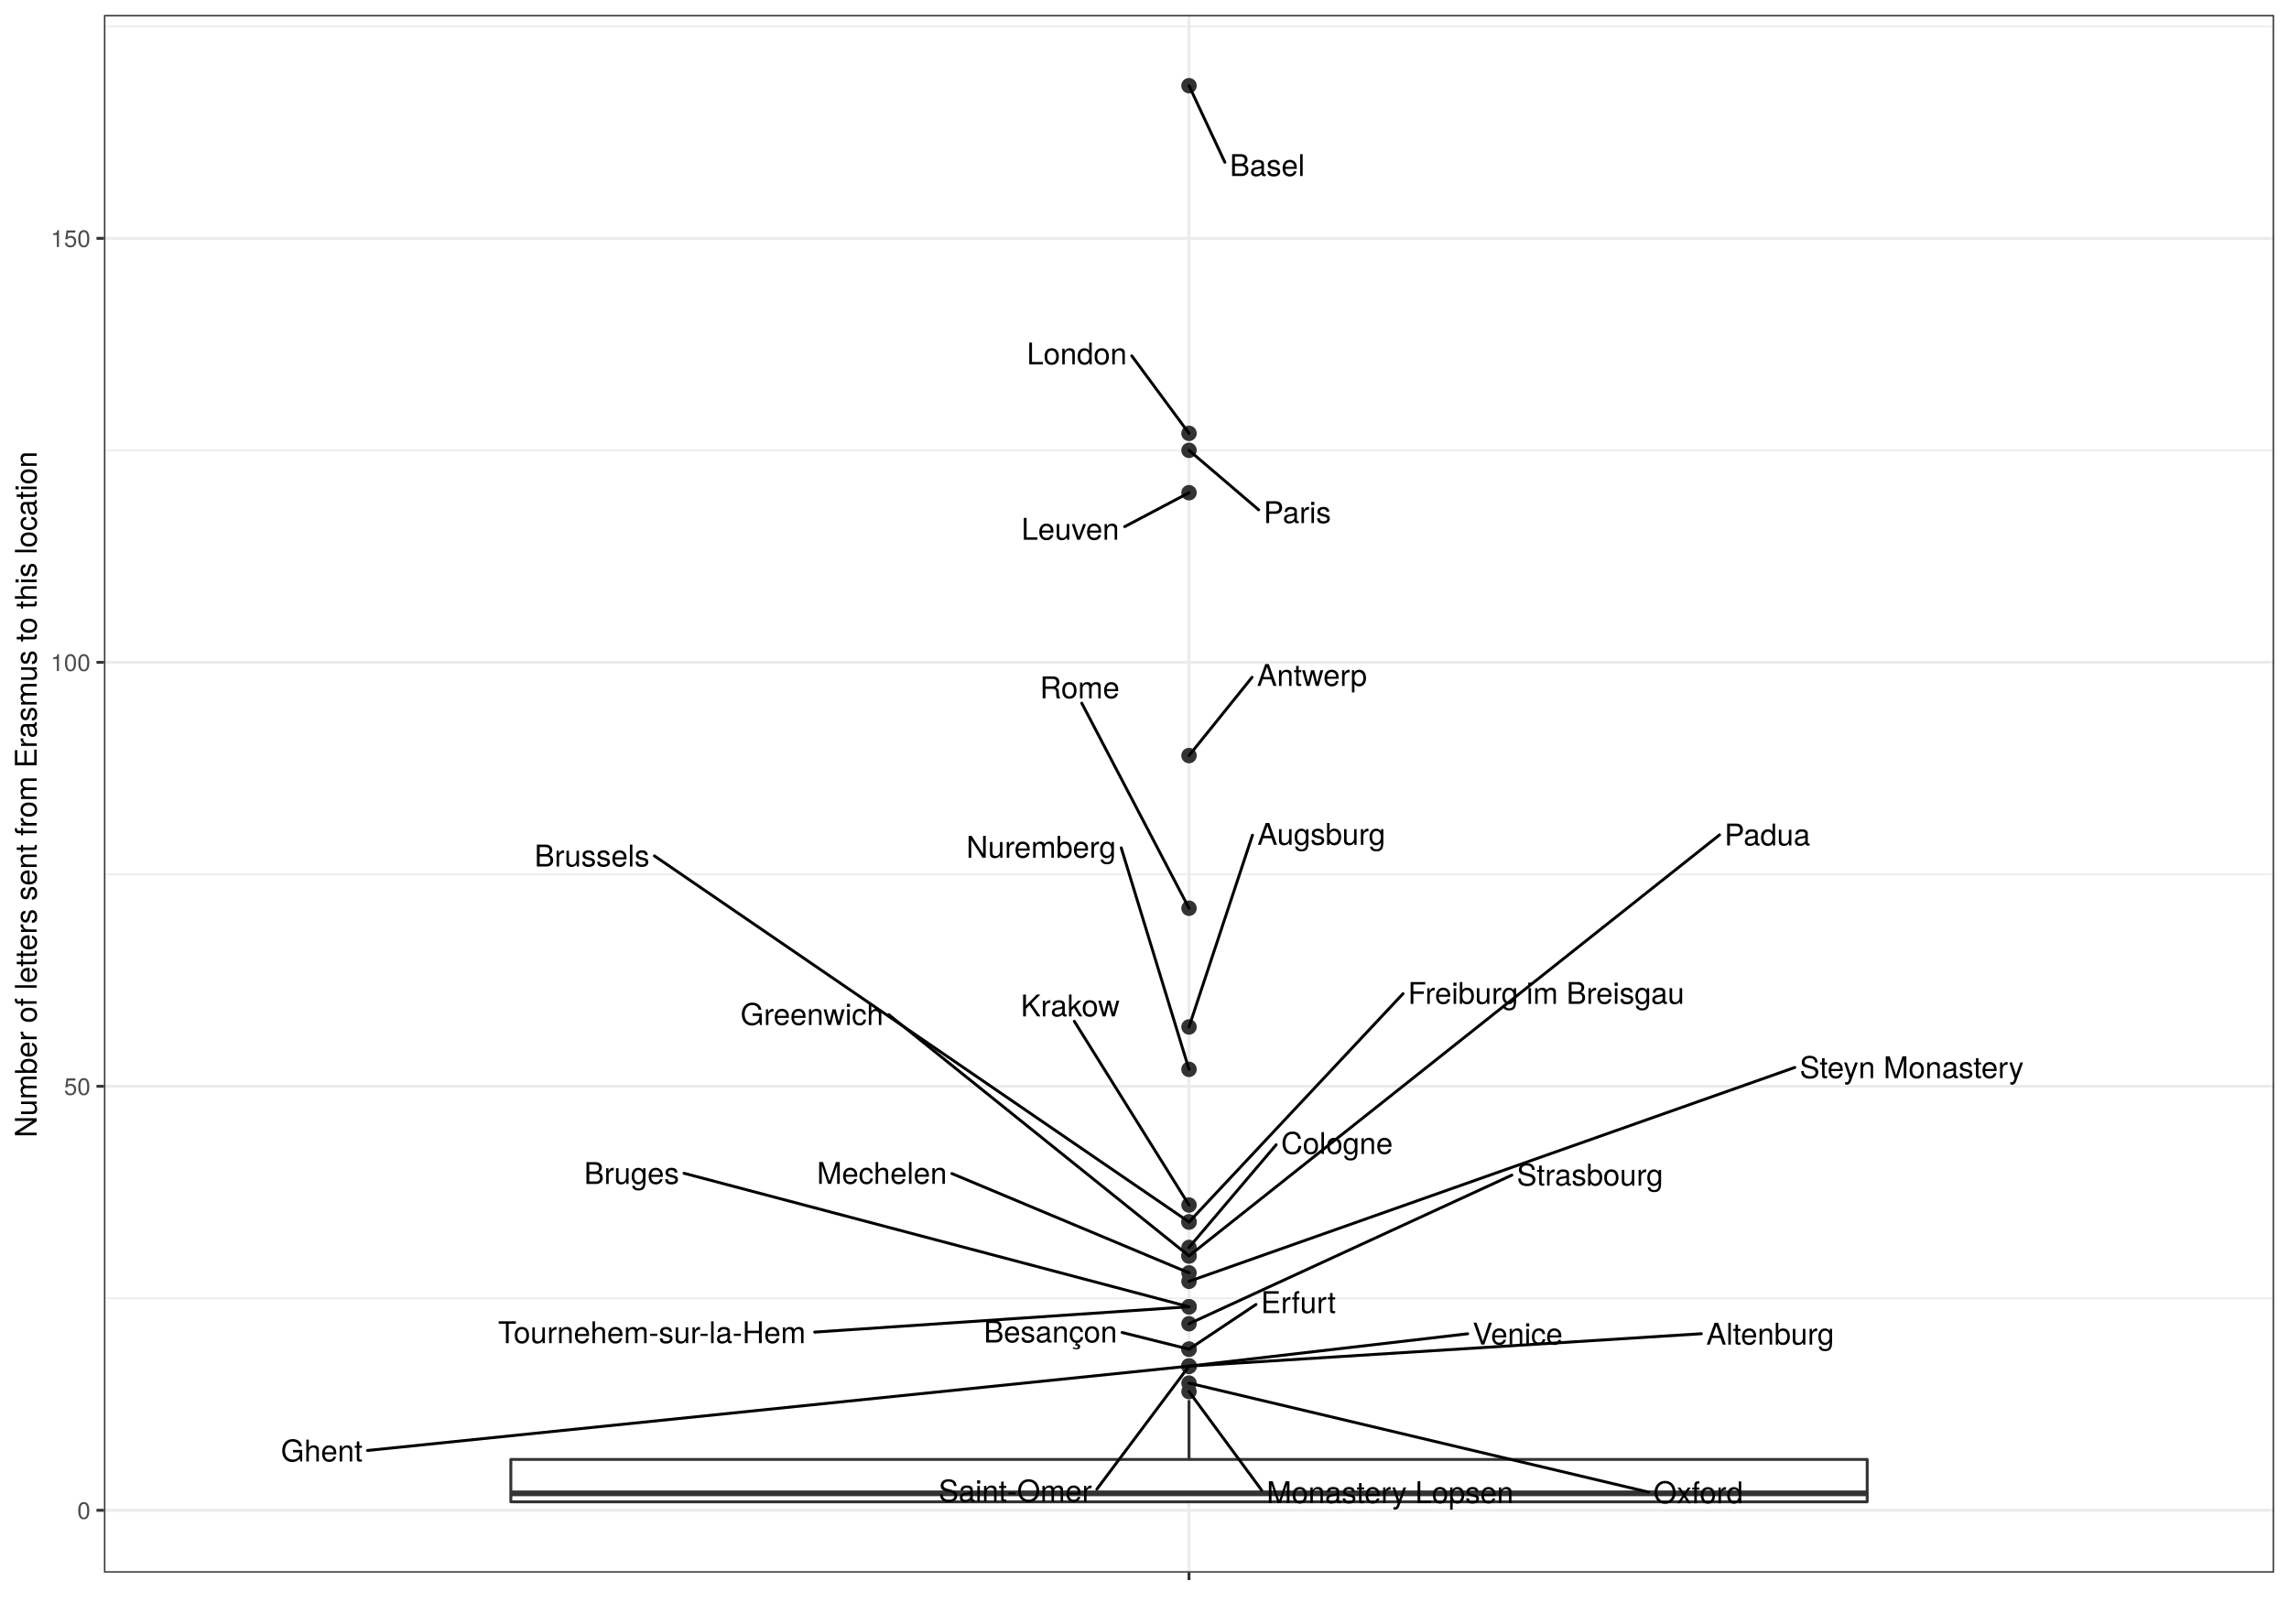
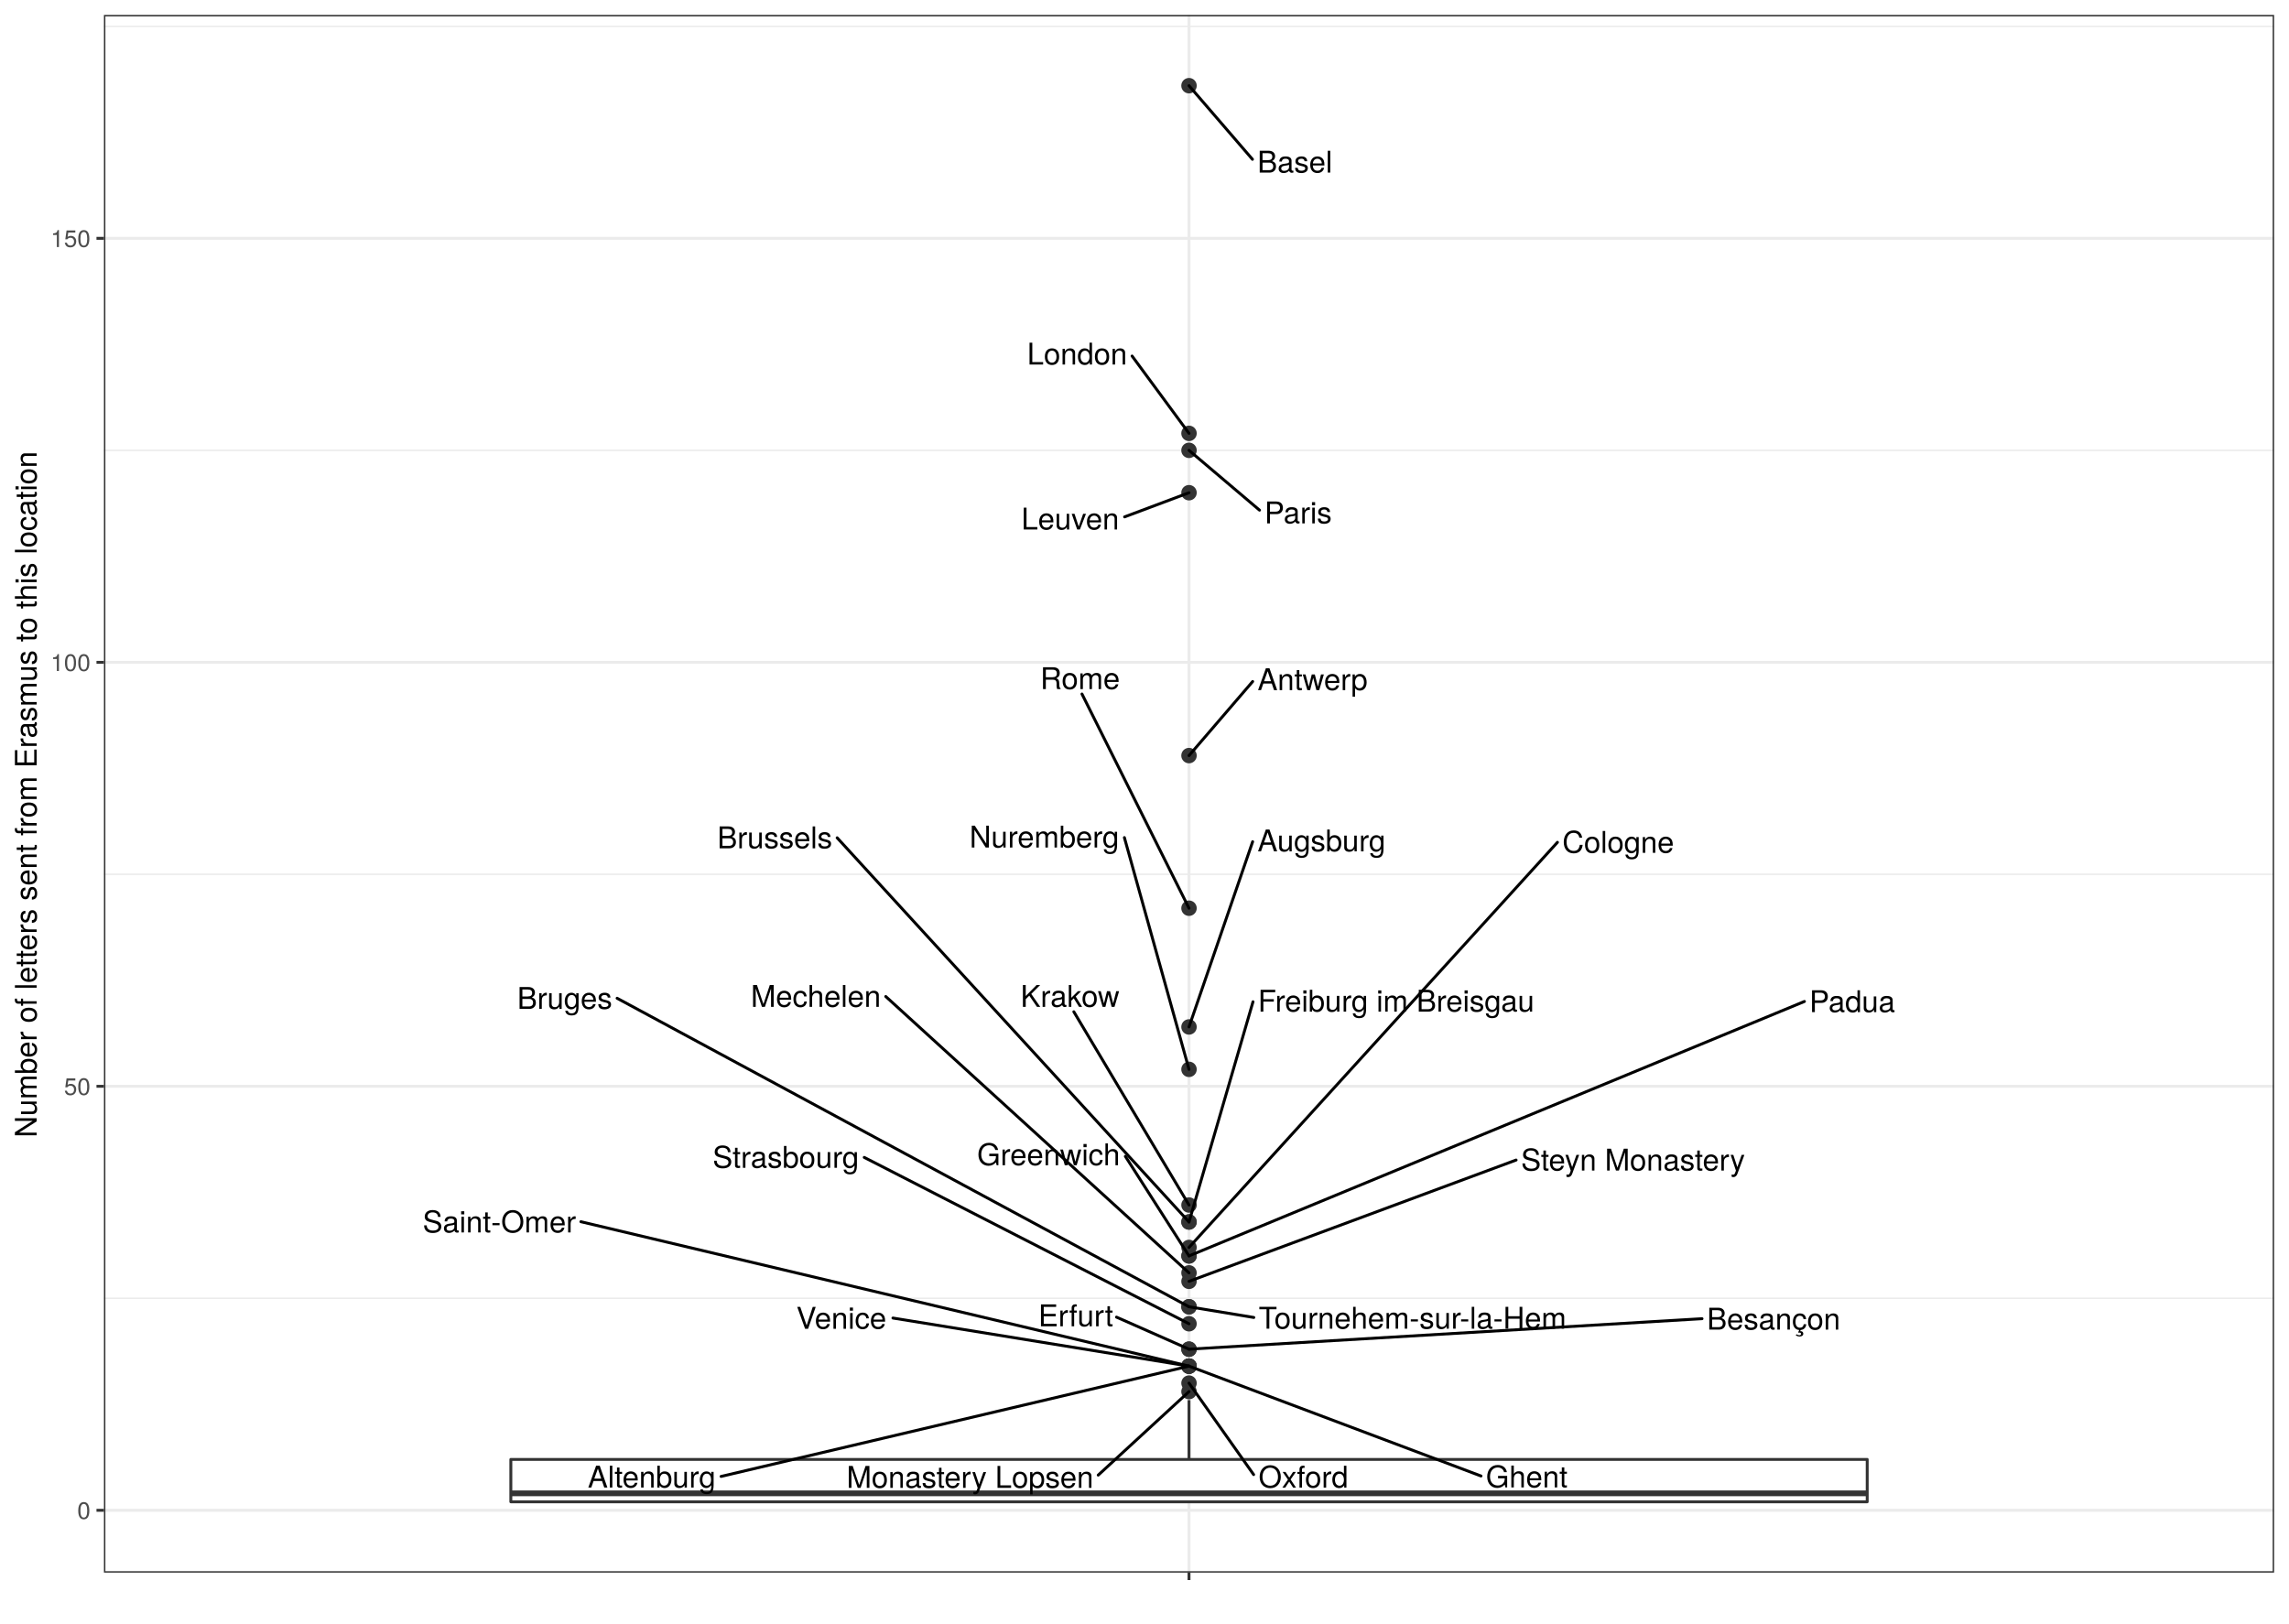
<svg xmlns="http://www.w3.org/2000/svg" viewBox="0 0 842.40 597.60">
  <defs>
    <style type="text/css">
    line, polyline, polygon, path, rect, circle {
      fill: none;
      stroke: #000000;
      stroke-linecap: round;
      stroke-linejoin: round;
      stroke-miterlimit: 10.00;
    }
  </style>
  </defs>
  <rect width="100%" height="100%" style="stroke: none; fill: #FFFFFF;" />
  <rect x="-0" y="-0" width="842.40" height="597.60" style="stroke-width: 1.07; stroke: #FFFFFF; fill: #FFFFFF;" />
  <defs>
    <clipPath id="cpMzguMjV8ODM2LjkyfDU3OC44Nnw1LjQ4">
      <rect x="38.25" y="5.48" width="798.67" height="573.38" />
    </clipPath>
  </defs>
  <rect x="38.25" y="5.48" width="798.67" height="573.38" style="stroke-width: 1.07; stroke: none; fill: #FFFFFF;" clip-path="url(#cpMzguMjV8ODM2LjkyfDU3OC44Nnw1LjQ4)" />
  <polyline points="38.25,477.88 836.92,477.88 " style="stroke-width: 0.53; stroke: #EBEBEB; stroke-linecap: butt;" clip-path="url(#cpMzguMjV8ODM2LjkyfDU3OC44Nnw1LjQ4)" />
  <polyline points="38.25,321.82 836.92,321.82 " style="stroke-width: 0.53; stroke: #EBEBEB; stroke-linecap: butt;" clip-path="url(#cpMzguMjV8ODM2LjkyfDU3OC44Nnw1LjQ4)" />
  <polyline points="38.25,165.76 836.92,165.76 " style="stroke-width: 0.53; stroke: #EBEBEB; stroke-linecap: butt;" clip-path="url(#cpMzguMjV8ODM2LjkyfDU3OC44Nnw1LjQ4)" />
  <polyline points="38.25,9.69 836.92,9.69 " style="stroke-width: 0.53; stroke: #EBEBEB; stroke-linecap: butt;" clip-path="url(#cpMzguMjV8ODM2LjkyfDU3OC44Nnw1LjQ4)" />
  <polyline points="38.25,555.91 836.92,555.91 " style="stroke-width: 1.07; stroke: #EBEBEB; stroke-linecap: butt;" clip-path="url(#cpMzguMjV8ODM2LjkyfDU3OC44Nnw1LjQ4)" />
  <polyline points="38.25,399.85 836.92,399.85 " style="stroke-width: 1.07; stroke: #EBEBEB; stroke-linecap: butt;" clip-path="url(#cpMzguMjV8ODM2LjkyfDU3OC44Nnw1LjQ4)" />
  <polyline points="38.25,243.79 836.92,243.79 " style="stroke-width: 1.07; stroke: #EBEBEB; stroke-linecap: butt;" clip-path="url(#cpMzguMjV8ODM2LjkyfDU3OC44Nnw1LjQ4)" />
  <polyline points="38.25,87.72 836.92,87.72 " style="stroke-width: 1.07; stroke: #EBEBEB; stroke-linecap: butt;" clip-path="url(#cpMzguMjV8ODM2LjkyfDU3OC44Nnw1LjQ4)" />
  <polyline points="437.58,578.86 437.58,5.48 " style="stroke-width: 1.07; stroke: #EBEBEB; stroke-linecap: butt;" clip-path="url(#cpMzguMjV8ODM2LjkyfDU3OC44Nnw1LjQ4)" />
  <circle cx="437.58" cy="31.54" r="2.49" style="stroke-width: 0.71; stroke: #333333; fill: #333333;" clip-path="url(#cpMzguMjV8ODM2LjkyfDU3OC44Nnw1LjQ4)" />
  <circle cx="437.58" cy="159.51" r="2.49" style="stroke-width: 0.71; stroke: #333333; fill: #333333;" clip-path="url(#cpMzguMjV8ODM2LjkyfDU3OC44Nnw1LjQ4)" />
  <circle cx="437.58" cy="165.76" r="2.49" style="stroke-width: 0.71; stroke: #333333; fill: #333333;" clip-path="url(#cpMzguMjV8ODM2LjkyfDU3OC44Nnw1LjQ4)" />
  <circle cx="437.58" cy="181.36" r="2.49" style="stroke-width: 0.71; stroke: #333333; fill: #333333;" clip-path="url(#cpMzguMjV8ODM2LjkyfDU3OC44Nnw1LjQ4)" />
  <circle cx="437.58" cy="278.12" r="2.49" style="stroke-width: 0.71; stroke: #333333; fill: #333333;" clip-path="url(#cpMzguMjV8ODM2LjkyfDU3OC44Nnw1LjQ4)" />
  <circle cx="437.58" cy="334.30" r="2.49" style="stroke-width: 0.71; stroke: #333333; fill: #333333;" clip-path="url(#cpMzguMjV8ODM2LjkyfDU3OC44Nnw1LjQ4)" />
  <circle cx="437.58" cy="378.00" r="2.49" style="stroke-width: 0.71; stroke: #333333; fill: #333333;" clip-path="url(#cpMzguMjV8ODM2LjkyfDU3OC44Nnw1LjQ4)" />
  <circle cx="437.58" cy="393.61" r="2.49" style="stroke-width: 0.71; stroke: #333333; fill: #333333;" clip-path="url(#cpMzguMjV8ODM2LjkyfDU3OC44Nnw1LjQ4)" />
  <circle cx="437.58" cy="443.55" r="2.49" style="stroke-width: 0.71; stroke: #333333; fill: #333333;" clip-path="url(#cpMzguMjV8ODM2LjkyfDU3OC44Nnw1LjQ4)" />
  <circle cx="437.58" cy="449.79" r="2.49" style="stroke-width: 0.71; stroke: #333333; fill: #333333;" clip-path="url(#cpMzguMjV8ODM2LjkyfDU3OC44Nnw1LjQ4)" />
  <circle cx="437.58" cy="449.79" r="2.49" style="stroke-width: 0.71; stroke: #333333; fill: #333333;" clip-path="url(#cpMzguMjV8ODM2LjkyfDU3OC44Nnw1LjQ4)" />
  <circle cx="437.58" cy="459.16" r="2.49" style="stroke-width: 0.71; stroke: #333333; fill: #333333;" clip-path="url(#cpMzguMjV8ODM2LjkyfDU3OC44Nnw1LjQ4)" />
  <circle cx="437.58" cy="462.28" r="2.49" style="stroke-width: 0.71; stroke: #333333; fill: #333333;" clip-path="url(#cpMzguMjV8ODM2LjkyfDU3OC44Nnw1LjQ4)" />
  <circle cx="437.58" cy="462.28" r="2.49" style="stroke-width: 0.71; stroke: #333333; fill: #333333;" clip-path="url(#cpMzguMjV8ODM2LjkyfDU3OC44Nnw1LjQ4)" />
  <circle cx="437.58" cy="468.52" r="2.49" style="stroke-width: 0.71; stroke: #333333; fill: #333333;" clip-path="url(#cpMzguMjV8ODM2LjkyfDU3OC44Nnw1LjQ4)" />
  <circle cx="437.58" cy="471.64" r="2.49" style="stroke-width: 0.71; stroke: #333333; fill: #333333;" clip-path="url(#cpMzguMjV8ODM2LjkyfDU3OC44Nnw1LjQ4)" />
  <circle cx="437.58" cy="481.00" r="2.49" style="stroke-width: 0.71; stroke: #333333; fill: #333333;" clip-path="url(#cpMzguMjV8ODM2LjkyfDU3OC44Nnw1LjQ4)" />
  <circle cx="437.58" cy="481.00" r="2.49" style="stroke-width: 0.71; stroke: #333333; fill: #333333;" clip-path="url(#cpMzguMjV8ODM2LjkyfDU3OC44Nnw1LjQ4)" />
  <circle cx="437.58" cy="487.25" r="2.49" style="stroke-width: 0.71; stroke: #333333; fill: #333333;" clip-path="url(#cpMzguMjV8ODM2LjkyfDU3OC44Nnw1LjQ4)" />
  <circle cx="437.58" cy="496.61" r="2.49" style="stroke-width: 0.71; stroke: #333333; fill: #333333;" clip-path="url(#cpMzguMjV8ODM2LjkyfDU3OC44Nnw1LjQ4)" />
  <circle cx="437.58" cy="496.61" r="2.49" style="stroke-width: 0.71; stroke: #333333; fill: #333333;" clip-path="url(#cpMzguMjV8ODM2LjkyfDU3OC44Nnw1LjQ4)" />
  <circle cx="437.58" cy="502.85" r="2.49" style="stroke-width: 0.71; stroke: #333333; fill: #333333;" clip-path="url(#cpMzguMjV8ODM2LjkyfDU3OC44Nnw1LjQ4)" />
  <circle cx="437.58" cy="502.85" r="2.49" style="stroke-width: 0.71; stroke: #333333; fill: #333333;" clip-path="url(#cpMzguMjV8ODM2LjkyfDU3OC44Nnw1LjQ4)" />
  <circle cx="437.58" cy="502.85" r="2.49" style="stroke-width: 0.71; stroke: #333333; fill: #333333;" clip-path="url(#cpMzguMjV8ODM2LjkyfDU3OC44Nnw1LjQ4)" />
  <circle cx="437.58" cy="502.85" r="2.49" style="stroke-width: 0.71; stroke: #333333; fill: #333333;" clip-path="url(#cpMzguMjV8ODM2LjkyfDU3OC44Nnw1LjQ4)" />
  <circle cx="437.58" cy="509.10" r="2.49" style="stroke-width: 0.71; stroke: #333333; fill: #333333;" clip-path="url(#cpMzguMjV8ODM2LjkyfDU3OC44Nnw1LjQ4)" />
  <circle cx="437.58" cy="512.22" r="2.49" style="stroke-width: 0.71; stroke: #333333; fill: #333333;" clip-path="url(#cpMzguMjV8ODM2LjkyfDU3OC44Nnw1LjQ4)" />
  <line x1="437.58" y1="537.19" x2="437.58" y2="515.34" style="stroke-width: 1.07; stroke: #333333; stroke-linecap: butt;" clip-path="url(#cpMzguMjV8ODM2LjkyfDU3OC44Nnw1LjQ4)" />
  <line x1="437.58" y1="552.79" x2="437.58" y2="552.79" style="stroke-width: 1.07; stroke: #333333; stroke-linecap: butt;" clip-path="url(#cpMzguMjV8ODM2LjkyfDU3OC44Nnw1LjQ4)" />
  <polygon points="188.00,537.19 188.00,552.79 687.17,552.79 687.17,537.19 188.00,537.19 " style="stroke-width: 1.07; stroke: #333333; fill: #FFFFFF;" clip-path="url(#cpMzguMjV8ODM2LjkyfDU3OC44Nnw1LjQ4)" />
  <line x1="188.00" y1="549.67" x2="687.17" y2="549.67" style="stroke-width: 2.13; stroke: #333333; stroke-linecap: butt;" clip-path="url(#cpMzguMjV8ODM2LjkyfDU3OC44Nnw1LjQ4)" />
-   <line x1="450.77" y1="59.72" x2="437.58" y2="31.54" style="stroke-width: 1.07;" clip-path="url(#cpMzguMjV8ODM2LjkyfDU3OC44Nnw1LjQ4)" />
+   <line x1="460.93" y1="58.64" x2="437.58" y2="31.54" style="stroke-width: 1.07;" clip-path="url(#cpMzguMjV8ODM2LjkyfDU3OC44Nnw1LjQ4)" />
  <g clip-path="url(#cpMzguMjV8ODM2LjkyfDU3OC44Nnw1LjQ4)">
-     <text x="452.57" y="64.79" style="font-size: 11.04px; font-family: TeX Gyre Heros;" textLength="27.61px" lengthAdjust="spacingAndGlyphs">Basel</text>
+     <text x="462.73" y="63.53" style="font-size: 11.04px; font-family: TeX Gyre Heros;" textLength="27.61px" lengthAdjust="spacingAndGlyphs">Basel</text>
  </g>
-   <line x1="416.52" y1="130.99" x2="437.58" y2="159.51" style="stroke-width: 1.07;" clip-path="url(#cpMzguMjV8ODM2LjkyfDU3OC44Nnw1LjQ4)" />
+   <line x1="416.63" y1="131.05" x2="437.58" y2="159.51" style="stroke-width: 1.07;" clip-path="url(#cpMzguMjV8ODM2LjkyfDU3OC44Nnw1LjQ4)" />
  <g clip-path="url(#cpMzguMjV8ODM2LjkyfDU3OC44Nnw1LjQ4)">
-     <text x="377.89" y="134.13" style="font-size: 11.04px; font-family: TeX Gyre Heros;" textLength="36.83px" lengthAdjust="spacingAndGlyphs">London</text>
+     <text x="378.00" y="134.18" style="font-size: 11.04px; font-family: TeX Gyre Heros;" textLength="36.83px" lengthAdjust="spacingAndGlyphs">London</text>
  </g>
-   <line x1="463.23" y1="187.67" x2="437.58" y2="165.76" style="stroke-width: 1.07;" clip-path="url(#cpMzguMjV8ODM2LjkyfDU3OC44Nnw1LjQ4)" />
+   <line x1="463.53" y1="187.78" x2="437.58" y2="165.76" style="stroke-width: 1.07;" clip-path="url(#cpMzguMjV8ODM2LjkyfDU3OC44Nnw1LjQ4)" />
  <g clip-path="url(#cpMzguMjV8ODM2LjkyfDU3OC44Nnw1LjQ4)">
-     <text x="465.03" y="192.54" style="font-size: 11.04px; font-family: TeX Gyre Heros;" textLength="25.15px" lengthAdjust="spacingAndGlyphs">Paris</text>
+     <text x="465.33" y="192.64" style="font-size: 11.04px; font-family: TeX Gyre Heros;" textLength="25.15px" lengthAdjust="spacingAndGlyphs">Paris</text>
  </g>
-   <line x1="413.91" y1="193.85" x2="437.58" y2="181.36" style="stroke-width: 1.07;" clip-path="url(#cpMzguMjV8ODM2LjkyfDU3OC44Nnw1LjQ4)" />
+   <line x1="413.88" y1="190.25" x2="437.58" y2="181.36" style="stroke-width: 1.07;" clip-path="url(#cpMzguMjV8ODM2LjkyfDU3OC44Nnw1LjQ4)" />
  <g clip-path="url(#cpMzguMjV8ODM2LjkyfDU3OC44Nnw1LjQ4)">
-     <text x="375.90" y="198.68" style="font-size: 11.04px; font-family: TeX Gyre Heros;" textLength="36.21px" lengthAdjust="spacingAndGlyphs">Leuven</text>
+     <text x="375.87" y="194.90" style="font-size: 11.04px; font-family: TeX Gyre Heros;" textLength="36.21px" lengthAdjust="spacingAndGlyphs">Leuven</text>
  </g>
-   <line x1="460.78" y1="249.30" x2="437.58" y2="278.12" style="stroke-width: 1.07;" clip-path="url(#cpMzguMjV8ODM2LjkyfDU3OC44Nnw1LjQ4)" />
+   <line x1="461.01" y1="250.85" x2="437.58" y2="278.12" style="stroke-width: 1.07;" clip-path="url(#cpMzguMjV8ODM2LjkyfDU3OC44Nnw1LjQ4)" />
  <g clip-path="url(#cpMzguMjV8ODM2LjkyfDU3OC44Nnw1LjQ4)">
-     <text x="462.58" y="252.48" style="font-size: 11.04px; font-family: TeX Gyre Heros;" textLength="40.49px" lengthAdjust="spacingAndGlyphs">Antwerp</text>
+     <text x="462.81" y="254.02" style="font-size: 11.04px; font-family: TeX Gyre Heros;" textLength="40.49px" lengthAdjust="spacingAndGlyphs">Antwerp</text>
  </g>
-   <line x1="398.11" y1="258.82" x2="437.58" y2="334.30" style="stroke-width: 1.07;" clip-path="url(#cpMzguMjV8ODM2LjkyfDU3OC44Nnw1LjQ4)" />
+   <line x1="398.19" y1="255.45" x2="437.58" y2="334.30" style="stroke-width: 1.07;" clip-path="url(#cpMzguMjV8ODM2LjkyfDU3OC44Nnw1LjQ4)" />
  <g clip-path="url(#cpMzguMjV8ODM2LjkyfDU3OC44Nnw1LjQ4)">
-     <text x="382.69" y="257.02" style="font-size: 11.04px; font-family: TeX Gyre Heros;" textLength="29.44px" lengthAdjust="spacingAndGlyphs">Rome</text>
+     <text x="382.82" y="253.65" style="font-size: 11.04px; font-family: TeX Gyre Heros;" textLength="29.44px" lengthAdjust="spacingAndGlyphs">Rome</text>
  </g>
-   <line x1="460.94" y1="307.40" x2="437.58" y2="378.00" style="stroke-width: 1.07;" clip-path="url(#cpMzguMjV8ODM2LjkyfDU3OC44Nnw1LjQ4)" />
+   <line x1="461.00" y1="309.81" x2="437.58" y2="378.00" style="stroke-width: 1.07;" clip-path="url(#cpMzguMjV8ODM2LjkyfDU3OC44Nnw1LjQ4)" />
  <g clip-path="url(#cpMzguMjV8ODM2LjkyfDU3OC44Nnw1LjQ4)">
-     <text x="462.74" y="310.97" style="font-size: 11.04px; font-family: TeX Gyre Heros;" textLength="47.25px" lengthAdjust="spacingAndGlyphs">Augsburg</text>
+     <text x="462.80" y="313.37" style="font-size: 11.04px; font-family: TeX Gyre Heros;" textLength="47.25px" lengthAdjust="spacingAndGlyphs">Augsburg</text>
  </g>
-   <line x1="412.64" y1="312.09" x2="437.58" y2="393.61" style="stroke-width: 1.07;" clip-path="url(#cpMzguMjV8ODM2LjkyfDU3OC44Nnw1LjQ4)" />
+   <line x1="413.80" y1="308.30" x2="437.58" y2="393.61" style="stroke-width: 1.07;" clip-path="url(#cpMzguMjV8ODM2LjkyfDU3OC44Nnw1LjQ4)" />
  <g clip-path="url(#cpMzguMjV8ODM2LjkyfDU3OC44Nnw1LjQ4)">
-     <text x="355.63" y="315.72" style="font-size: 11.04px; font-family: TeX Gyre Heros;" textLength="55.21px" lengthAdjust="spacingAndGlyphs">Nuremberg</text>
+     <text x="356.79" y="311.95" style="font-size: 11.04px; font-family: TeX Gyre Heros;" textLength="55.21px" lengthAdjust="spacingAndGlyphs">Nuremberg</text>
  </g>
-   <line x1="395.37" y1="375.92" x2="437.58" y2="443.55" style="stroke-width: 1.07;" clip-path="url(#cpMzguMjV8ODM2LjkyfDU3OC44Nnw1LjQ4)" />
+   <line x1="395.19" y1="372.41" x2="437.58" y2="443.55" style="stroke-width: 1.07;" clip-path="url(#cpMzguMjV8ODM2LjkyfDU3OC44Nnw1LjQ4)" />
  <g clip-path="url(#cpMzguMjV8ODM2LjkyfDU3OC44Nnw1LjQ4)">
-     <text x="375.66" y="374.12" style="font-size: 11.04px; font-family: TeX Gyre Heros;" textLength="36.81px" lengthAdjust="spacingAndGlyphs">Krakow</text>
+     <text x="375.58" y="370.61" style="font-size: 11.04px; font-family: TeX Gyre Heros;" textLength="36.81px" lengthAdjust="spacingAndGlyphs">Krakow</text>
  </g>
-   <line x1="240.84" y1="315.04" x2="437.58" y2="449.79" style="stroke-width: 1.07;" clip-path="url(#cpMzguMjV8ODM2LjkyfDU3OC44Nnw1LjQ4)" />
+   <line x1="308.09" y1="308.38" x2="437.58" y2="449.79" style="stroke-width: 1.07;" clip-path="url(#cpMzguMjV8ODM2LjkyfDU3OC44Nnw1LjQ4)" />
  <g clip-path="url(#cpMzguMjV8ODM2LjkyfDU3OC44Nnw1LjQ4)">
-     <text x="196.71" y="318.94" style="font-size: 11.04px; font-family: TeX Gyre Heros;" textLength="42.33px" lengthAdjust="spacingAndGlyphs">Brussels</text>
+     <text x="263.97" y="312.24" style="font-size: 11.04px; font-family: TeX Gyre Heros;" textLength="42.33px" lengthAdjust="spacingAndGlyphs">Brussels</text>
  </g>
-   <line x1="516.34" y1="365.76" x2="437.58" y2="449.79" style="stroke-width: 1.07;" clip-path="url(#cpMzguMjV8ODM2LjkyfDU3OC44Nnw1LjQ4)" />
+   <line x1="461.13" y1="368.73" x2="437.58" y2="449.79" style="stroke-width: 1.07;" clip-path="url(#cpMzguMjV8ODM2LjkyfDU3OC44Nnw1LjQ4)" />
  <g clip-path="url(#cpMzguMjV8ODM2LjkyfDU3OC44Nnw1LjQ4)">
-     <text x="518.14" y="369.51" style="font-size: 11.04px; font-family: TeX Gyre Heros;" textLength="102.45px" lengthAdjust="spacingAndGlyphs">Freiburg im Breisgau</text>
+     <text x="462.93" y="372.36" style="font-size: 11.04px; font-family: TeX Gyre Heros;" textLength="102.45px" lengthAdjust="spacingAndGlyphs">Freiburg im Breisgau</text>
  </g>
-   <line x1="469.66" y1="421.36" x2="437.58" y2="459.16" style="stroke-width: 1.07;" clip-path="url(#cpMzguMjV8ODM2LjkyfDU3OC44Nnw1LjQ4)" />
+   <line x1="573.17" y1="310.04" x2="437.58" y2="459.16" style="stroke-width: 1.07;" clip-path="url(#cpMzguMjV8ODM2LjkyfDU3OC44Nnw1LjQ4)" />
  <g clip-path="url(#cpMzguMjV8ODM2LjkyfDU3OC44Nnw1LjQ4)">
-     <text x="471.46" y="424.75" style="font-size: 11.04px; font-family: TeX Gyre Heros;" textLength="41.11px" lengthAdjust="spacingAndGlyphs">Cologne</text>
+     <text x="574.97" y="313.91" style="font-size: 11.04px; font-family: TeX Gyre Heros;" textLength="41.11px" lengthAdjust="spacingAndGlyphs">Cologne</text>
  </g>
-   <line x1="327.08" y1="373.47" x2="437.58" y2="462.28" style="stroke-width: 1.07;" clip-path="url(#cpMzguMjV8ODM2LjkyfDU3OC44Nnw1LjQ4)" />
+   <line x1="414.16" y1="425.63" x2="437.58" y2="462.28" style="stroke-width: 1.07;" clip-path="url(#cpMzguMjV8ODM2LjkyfDU3OC44Nnw1LjQ4)" />
  <g clip-path="url(#cpMzguMjV8ODM2LjkyfDU3OC44Nnw1LjQ4)">
-     <text x="272.52" y="377.29" style="font-size: 11.04px; font-family: TeX Gyre Heros;" textLength="52.76px" lengthAdjust="spacingAndGlyphs">Greenwich</text>
+     <text x="359.60" y="428.91" style="font-size: 11.04px; font-family: TeX Gyre Heros;" textLength="52.76px" lengthAdjust="spacingAndGlyphs">Greenwich</text>
  </g>
-   <line x1="632.83" y1="307.30" x2="437.58" y2="462.28" style="stroke-width: 1.07;" clip-path="url(#cpMzguMjV8ODM2LjkyfDU3OC44Nnw1LjQ4)" />
+   <line x1="664.07" y1="368.62" x2="437.58" y2="462.28" style="stroke-width: 1.07;" clip-path="url(#cpMzguMjV8ODM2LjkyfDU3OC44Nnw1LjQ4)" />
  <g clip-path="url(#cpMzguMjV8ODM2LjkyfDU3OC44Nnw1LjQ4)">
-     <text x="634.63" y="311.20" style="font-size: 11.04px; font-family: TeX Gyre Heros;" textLength="31.92px" lengthAdjust="spacingAndGlyphs">Padua</text>
+     <text x="665.87" y="372.55" style="font-size: 11.04px; font-family: TeX Gyre Heros;" textLength="31.92px" lengthAdjust="spacingAndGlyphs">Padua</text>
  </g>
-   <line x1="350.30" y1="431.96" x2="437.58" y2="468.52" style="stroke-width: 1.07;" clip-path="url(#cpMzguMjV8ODM2LjkyfDU3OC44Nnw1LjQ4)" />
+   <line x1="325.98" y1="366.80" x2="437.58" y2="468.52" style="stroke-width: 1.07;" clip-path="url(#cpMzguMjV8ODM2LjkyfDU3OC44Nnw1LjQ4)" />
  <g clip-path="url(#cpMzguMjV8ODM2LjkyfDU3OC44Nnw1LjQ4)">
-     <text x="300.64" y="435.76" style="font-size: 11.04px; font-family: TeX Gyre Heros;" textLength="47.86px" lengthAdjust="spacingAndGlyphs">Mechelen</text>
+     <text x="276.32" y="370.62" style="font-size: 11.04px; font-family: TeX Gyre Heros;" textLength="47.86px" lengthAdjust="spacingAndGlyphs">Mechelen</text>
  </g>
-   <line x1="660.52" y1="392.91" x2="437.58" y2="471.64" style="stroke-width: 1.07;" clip-path="url(#cpMzguMjV8ODM2LjkyfDU3OC44Nnw1LjQ4)" />
+   <line x1="557.96" y1="426.99" x2="437.58" y2="471.64" style="stroke-width: 1.07;" clip-path="url(#cpMzguMjV8ODM2LjkyfDU3OC44Nnw1LjQ4)" />
  <g clip-path="url(#cpMzguMjV8ODM2LjkyfDU3OC44Nnw1LjQ4)">
-     <text x="662.32" y="396.85" style="font-size: 11.04px; font-family: TeX Gyre Heros;" textLength="82.83px" lengthAdjust="spacingAndGlyphs">Steyn Monastery</text>
+     <text x="559.76" y="430.87" style="font-size: 11.04px; font-family: TeX Gyre Heros;" textLength="82.83px" lengthAdjust="spacingAndGlyphs">Steyn Monastery</text>
  </g>
-   <line x1="251.73" y1="431.86" x2="437.58" y2="481.00" style="stroke-width: 1.07;" clip-path="url(#cpMzguMjV8ODM2LjkyfDU3OC44Nnw1LjQ4)" />
+   <line x1="227.11" y1="367.44" x2="437.58" y2="481.00" style="stroke-width: 1.07;" clip-path="url(#cpMzguMjV8ODM2LjkyfDU3OC44Nnw1LjQ4)" />
  <g clip-path="url(#cpMzguMjV8ODM2LjkyfDU3OC44Nnw1LjQ4)">
-     <text x="214.96" y="435.80" style="font-size: 11.04px; font-family: TeX Gyre Heros;" textLength="34.97px" lengthAdjust="spacingAndGlyphs">Bruges</text>
+     <text x="190.34" y="371.36" style="font-size: 11.04px; font-family: TeX Gyre Heros;" textLength="34.97px" lengthAdjust="spacingAndGlyphs">Bruges</text>
  </g>
-   <line x1="299.81" y1="490.33" x2="437.58" y2="481.00" style="stroke-width: 1.07;" clip-path="url(#cpMzguMjV8ODM2LjkyfDU3OC44Nnw1LjQ4)" />
+   <line x1="461.43" y1="484.94" x2="437.58" y2="481.00" style="stroke-width: 1.07;" clip-path="url(#cpMzguMjV8ODM2LjkyfDU3OC44Nnw1LjQ4)" />
  <g clip-path="url(#cpMzguMjV8ODM2LjkyfDU3OC44Nnw1LjQ4)">
-     <text x="183.30" y="494.38" style="font-size: 11.04px; font-family: TeX Gyre Heros;" textLength="114.70px" lengthAdjust="spacingAndGlyphs">Tournehem-sur-la-Hem</text>
+     <text x="463.23" y="489.07" style="font-size: 11.04px; font-family: TeX Gyre Heros;" textLength="114.70px" lengthAdjust="spacingAndGlyphs">Tournehem-sur-la-Hem</text>
  </g>
-   <line x1="556.41" y1="432.54" x2="437.58" y2="487.25" style="stroke-width: 1.07;" clip-path="url(#cpMzguMjV8ODM2LjkyfDU3OC44Nnw1LjQ4)" />
+   <line x1="318.06" y1="426.02" x2="437.58" y2="487.25" style="stroke-width: 1.07;" clip-path="url(#cpMzguMjV8ODM2LjkyfDU3OC44Nnw1LjQ4)" />
  <g clip-path="url(#cpMzguMjV8ODM2LjkyfDU3OC44Nnw1LjQ4)">
-     <text x="558.21" y="436.39" style="font-size: 11.04px; font-family: TeX Gyre Heros;" textLength="54.00px" lengthAdjust="spacingAndGlyphs">Strasbourg</text>
+     <text x="262.26" y="429.86" style="font-size: 11.04px; font-family: TeX Gyre Heros;" textLength="54.00px" lengthAdjust="spacingAndGlyphs">Strasbourg</text>
  </g>
-   <line x1="412.95" y1="490.46" x2="437.58" y2="496.61" style="stroke-width: 1.07;" clip-path="url(#cpMzguMjV8ODM2LjkyfDU3OC44Nnw1LjQ4)" />
+   <line x1="626.38" y1="485.39" x2="437.58" y2="496.61" style="stroke-width: 1.07;" clip-path="url(#cpMzguMjV8ODM2LjkyfDU3OC44Nnw1LjQ4)" />
  <g clip-path="url(#cpMzguMjV8ODM2LjkyfDU3OC44Nnw1LjQ4)">
-     <text x="362.05" y="494.13" style="font-size: 11.04px; font-family: TeX Gyre Heros;" textLength="49.09px" lengthAdjust="spacingAndGlyphs">Besançon</text>
+     <text x="628.18" y="489.40" style="font-size: 11.04px; font-family: TeX Gyre Heros;" textLength="49.09px" lengthAdjust="spacingAndGlyphs">Besançon</text>
  </g>
-   <line x1="462.23" y1="480.16" x2="437.58" y2="496.61" style="stroke-width: 1.07;" clip-path="url(#cpMzguMjV8ODM2LjkyfDU3OC44Nnw1LjQ4)" />
+   <line x1="410.89" y1="484.81" x2="437.58" y2="496.61" style="stroke-width: 1.07;" clip-path="url(#cpMzguMjV8ODM2LjkyfDU3OC44Nnw1LjQ4)" />
  <g clip-path="url(#cpMzguMjV8ODM2LjkyfDU3OC44Nnw1LjQ4)">
-     <text x="464.03" y="483.33" style="font-size: 11.04px; font-family: TeX Gyre Heros;" textLength="26.99px" lengthAdjust="spacingAndGlyphs">Erfurt</text>
+     <text x="382.10" y="488.18" style="font-size: 11.04px; font-family: TeX Gyre Heros;" textLength="26.99px" lengthAdjust="spacingAndGlyphs">Erfurt</text>
  </g>
-   <line x1="626.14" y1="490.92" x2="437.58" y2="502.85" style="stroke-width: 1.07;" clip-path="url(#cpMzguMjV8ODM2LjkyfDU3OC44Nnw1LjQ4)" />
+   <line x1="265.37" y1="543.45" x2="437.58" y2="502.85" style="stroke-width: 1.07;" clip-path="url(#cpMzguMjV8ODM2LjkyfDU3OC44Nnw1LjQ4)" />
  <g clip-path="url(#cpMzguMjV8ODM2LjkyfDU3OC44Nnw1LjQ4)">
-     <text x="627.94" y="494.92" style="font-size: 11.04px; font-family: TeX Gyre Heros;" textLength="47.25px" lengthAdjust="spacingAndGlyphs">Altenburg</text>
+     <text x="216.32" y="547.55" style="font-size: 11.04px; font-family: TeX Gyre Heros;" textLength="47.25px" lengthAdjust="spacingAndGlyphs">Altenburg</text>
  </g>
-   <line x1="135.25" y1="533.90" x2="437.58" y2="502.85" style="stroke-width: 1.07;" clip-path="url(#cpMzguMjV8ODM2LjkyfDU3OC44Nnw1LjQ4)" />
+   <line x1="545.04" y1="543.29" x2="437.58" y2="502.85" style="stroke-width: 1.07;" clip-path="url(#cpMzguMjV8ODM2LjkyfDU3OC44Nnw1LjQ4)" />
  <g clip-path="url(#cpMzguMjV8ODM2LjkyfDU3OC44Nnw1LjQ4)">
-     <text x="103.38" y="537.95" style="font-size: 11.04px; font-family: TeX Gyre Heros;" textLength="30.07px" lengthAdjust="spacingAndGlyphs">Ghent</text>
+     <text x="546.84" y="547.49" style="font-size: 11.04px; font-family: TeX Gyre Heros;" textLength="30.07px" lengthAdjust="spacingAndGlyphs">Ghent</text>
  </g>
-   <line x1="403.66" y1="548.14" x2="437.58" y2="502.85" style="stroke-width: 1.07;" clip-path="url(#cpMzguMjV8ODM2LjkyfDU3OC44Nnw1LjQ4)" />
+   <line x1="213.78" y1="449.69" x2="437.58" y2="502.85" style="stroke-width: 1.07;" clip-path="url(#cpMzguMjV8ODM2LjkyfDU3OC44Nnw1LjQ4)" />
  <g clip-path="url(#cpMzguMjV8ODM2LjkyfDU3OC44Nnw1LjQ4)">
-     <text x="345.42" y="552.73" style="font-size: 11.04px; font-family: TeX Gyre Heros;" textLength="56.43px" lengthAdjust="spacingAndGlyphs">Saint-Omer</text>
+     <text x="155.55" y="453.65" style="font-size: 11.04px; font-family: TeX Gyre Heros;" textLength="56.43px" lengthAdjust="spacingAndGlyphs">Saint-Omer</text>
  </g>
-   <line x1="540.14" y1="490.94" x2="437.58" y2="502.85" style="stroke-width: 1.07;" clip-path="url(#cpMzguMjV8ODM2LjkyfDU3OC44Nnw1LjQ4)" />
+   <line x1="328.62" y1="485.15" x2="437.58" y2="502.85" style="stroke-width: 1.07;" clip-path="url(#cpMzguMjV8ODM2LjkyfDU3OC44Nnw1LjQ4)" />
  <g clip-path="url(#cpMzguMjV8ODM2LjkyfDU3OC44Nnw1LjQ4)">
-     <text x="541.94" y="494.91" style="font-size: 11.04px; font-family: TeX Gyre Heros;" textLength="33.75px" lengthAdjust="spacingAndGlyphs">Venice</text>
+     <text x="293.07" y="489.10" style="font-size: 11.04px; font-family: TeX Gyre Heros;" textLength="33.75px" lengthAdjust="spacingAndGlyphs">Venice</text>
  </g>
-   <line x1="606.67" y1="549.22" x2="437.58" y2="509.10" style="stroke-width: 1.07;" clip-path="url(#cpMzguMjV8ODM2LjkyfDU3OC44Nnw1LjQ4)" />
+   <line x1="461.36" y1="542.77" x2="437.58" y2="509.10" style="stroke-width: 1.07;" clip-path="url(#cpMzguMjV8ODM2LjkyfDU3OC44Nnw1LjQ4)" />
  <g clip-path="url(#cpMzguMjV8ODM2LjkyfDU3OC44Nnw1LjQ4)">
-     <text x="608.47" y="553.33" style="font-size: 11.04px; font-family: TeX Gyre Heros;" textLength="33.13px" lengthAdjust="spacingAndGlyphs">Oxford</text>
+     <text x="463.16" y="547.57" style="font-size: 11.04px; font-family: TeX Gyre Heros;" textLength="33.13px" lengthAdjust="spacingAndGlyphs">Oxford</text>
  </g>
-   <line x1="464.34" y1="548.55" x2="437.58" y2="512.22" style="stroke-width: 1.07;" clip-path="url(#cpMzguMjV8ODM2LjkyfDU3OC44Nnw1LjQ4)" />
+   <line x1="404.17" y1="542.96" x2="437.58" y2="512.22" style="stroke-width: 1.07;" clip-path="url(#cpMzguMjV8ODM2LjkyfDU3OC44Nnw1LjQ4)" />
  <g clip-path="url(#cpMzguMjV8ODM2LjkyfDU3OC44Nnw1LjQ4)">
-     <text x="466.14" y="553.28" style="font-size: 11.04px; font-family: TeX Gyre Heros;" textLength="90.81px" lengthAdjust="spacingAndGlyphs">Monastery Lopsen</text>
+     <text x="311.56" y="547.64" style="font-size: 11.04px; font-family: TeX Gyre Heros;" textLength="90.81px" lengthAdjust="spacingAndGlyphs">Monastery Lopsen</text>
  </g>
  <rect x="38.25" y="5.48" width="798.67" height="573.38" style="stroke-width: 1.07; stroke: #333333;" clip-path="url(#cpMzguMjV8ODM2LjkyfDU3OC44Nnw1LjQ4)" />
  <defs>
    <clipPath id="cpMC4wMHw4NDIuNDB8NTk3LjYwfDAuMDA=">
      <rect x="0.00" y="0.00" width="842.40" height="597.60" />
    </clipPath>
  </defs>
  <g clip-path="url(#cpMC4wMHw4NDIuNDB8NTk3LjYwfDAuMDA=)">
    <text x="28.42" y="559.12" style="font-size: 8.80px; fill: #4D4D4D; font-family: TeX Gyre Heros;" textLength="4.89px" lengthAdjust="spacingAndGlyphs">0</text>
  </g>
  <g clip-path="url(#cpMC4wMHw4NDIuNDB8NTk3LjYwfDAuMDA=)">
    <text x="23.53" y="403.06" style="font-size: 8.80px; fill: #4D4D4D; font-family: TeX Gyre Heros;" textLength="9.79px" lengthAdjust="spacingAndGlyphs">50</text>
  </g>
  <g clip-path="url(#cpMC4wMHw4NDIuNDB8NTk3LjYwfDAuMDA=)">
    <text x="18.64" y="247.00" style="font-size: 8.80px; fill: #4D4D4D; font-family: TeX Gyre Heros;" textLength="14.68px" lengthAdjust="spacingAndGlyphs">100</text>
  </g>
  <g clip-path="url(#cpMC4wMHw4NDIuNDB8NTk3LjYwfDAuMDA=)">
    <text x="18.64" y="90.93" style="font-size: 8.80px; fill: #4D4D4D; font-family: TeX Gyre Heros;" textLength="14.68px" lengthAdjust="spacingAndGlyphs">150</text>
  </g>
  <polyline points="35.51,555.91 38.25,555.91 " style="stroke-width: 1.07; stroke: #333333; stroke-linecap: butt;" clip-path="url(#cpMC4wMHw4NDIuNDB8NTk3LjYwfDAuMDA=)" />
  <polyline points="35.51,399.85 38.25,399.85 " style="stroke-width: 1.07; stroke: #333333; stroke-linecap: butt;" clip-path="url(#cpMC4wMHw4NDIuNDB8NTk3LjYwfDAuMDA=)" />
  <polyline points="35.51,243.79 38.25,243.79 " style="stroke-width: 1.07; stroke: #333333; stroke-linecap: butt;" clip-path="url(#cpMC4wMHw4NDIuNDB8NTk3LjYwfDAuMDA=)" />
  <polyline points="35.51,87.72 38.25,87.72 " style="stroke-width: 1.07; stroke: #333333; stroke-linecap: butt;" clip-path="url(#cpMC4wMHw4NDIuNDB8NTk3LjYwfDAuMDA=)" />
  <polyline points="437.58,581.60 437.58,578.86 " style="stroke-width: 1.07; stroke: #333333; stroke-linecap: butt;" clip-path="url(#cpMC4wMHw4NDIuNDB8NTk3LjYwfDAuMDA=)" />
  <g clip-path="url(#cpMC4wMHw4NDIuNDB8NTk3LjYwfDAuMDA=)">
    <text x="436.36" y="590.20" style="font-size: 8.80px; fill: #4D4D4D; font-family: TeX Gyre Heros;" textLength="2.45px" lengthAdjust="spacingAndGlyphs"> </text>
  </g>
  <g clip-path="url(#cpMC4wMHw4NDIuNDB8NTk3LjYwfDAuMDA=)">
    <text transform="translate(13.50,418.71) rotate(-90)" style="font-size: 11.00px; font-family: TeX Gyre Heros;" textLength="253.09px" lengthAdjust="spacingAndGlyphs">Number of letters sent from Erasmus to this location</text>
  </g>
</svg>
